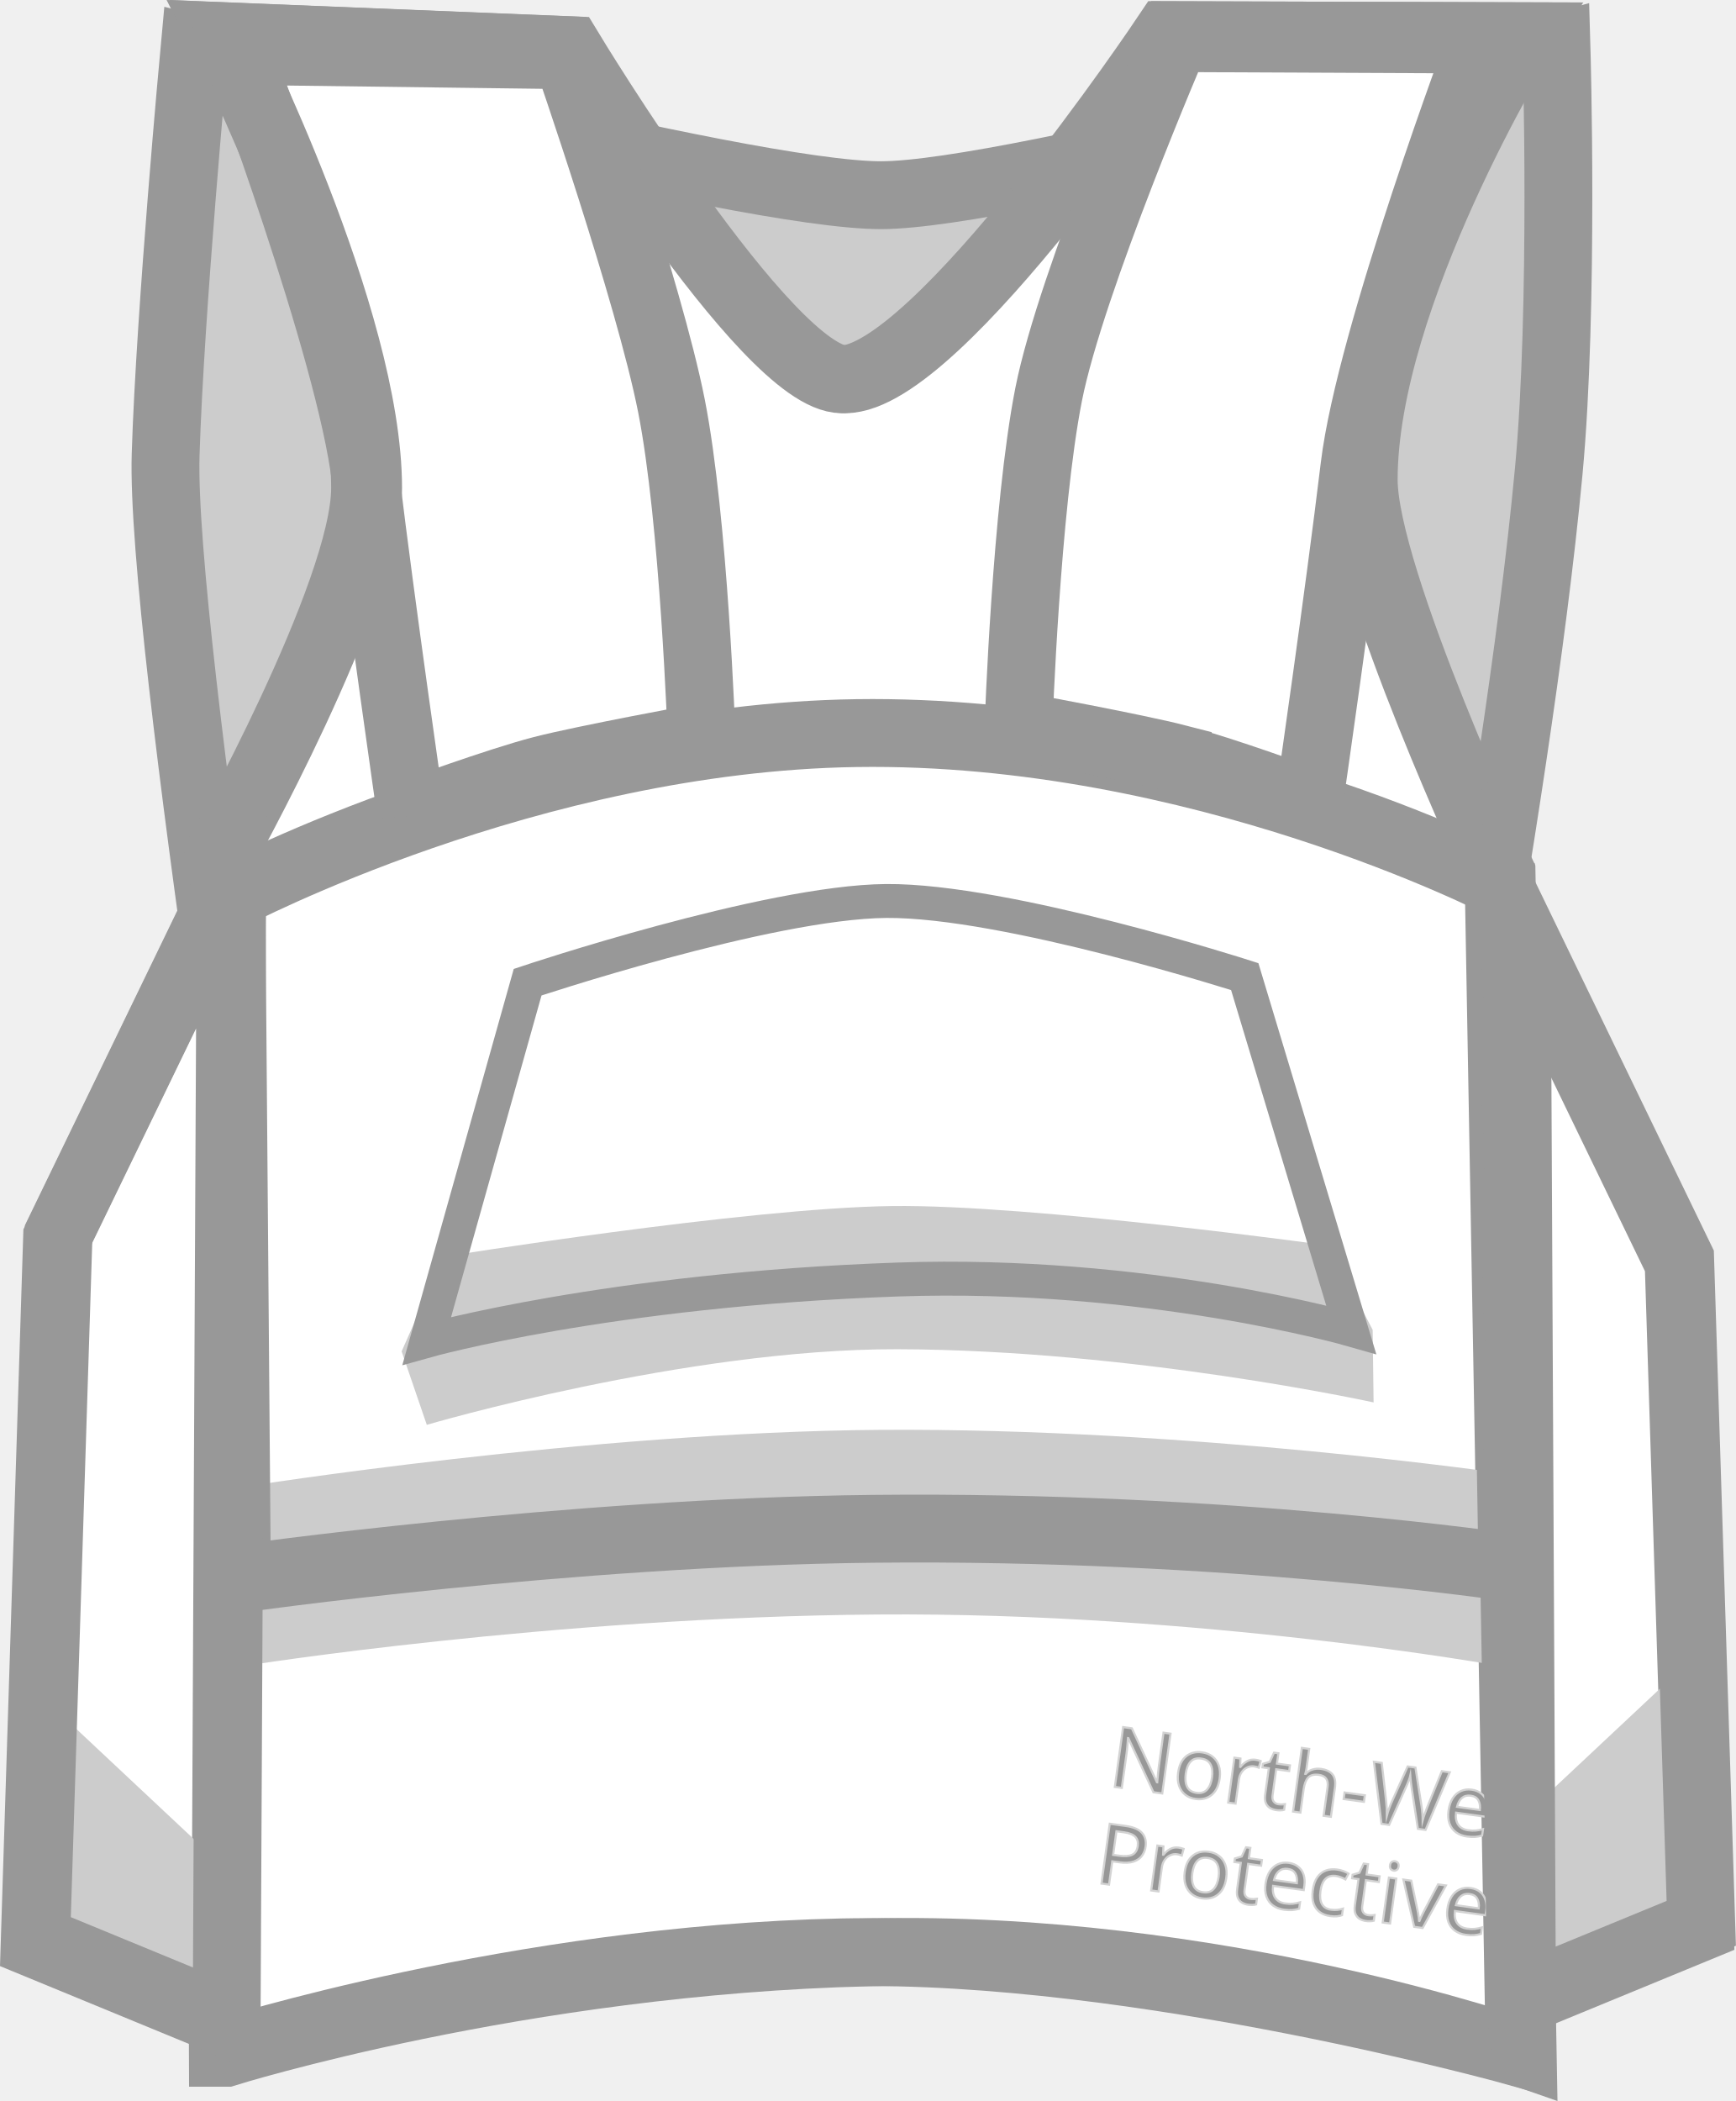
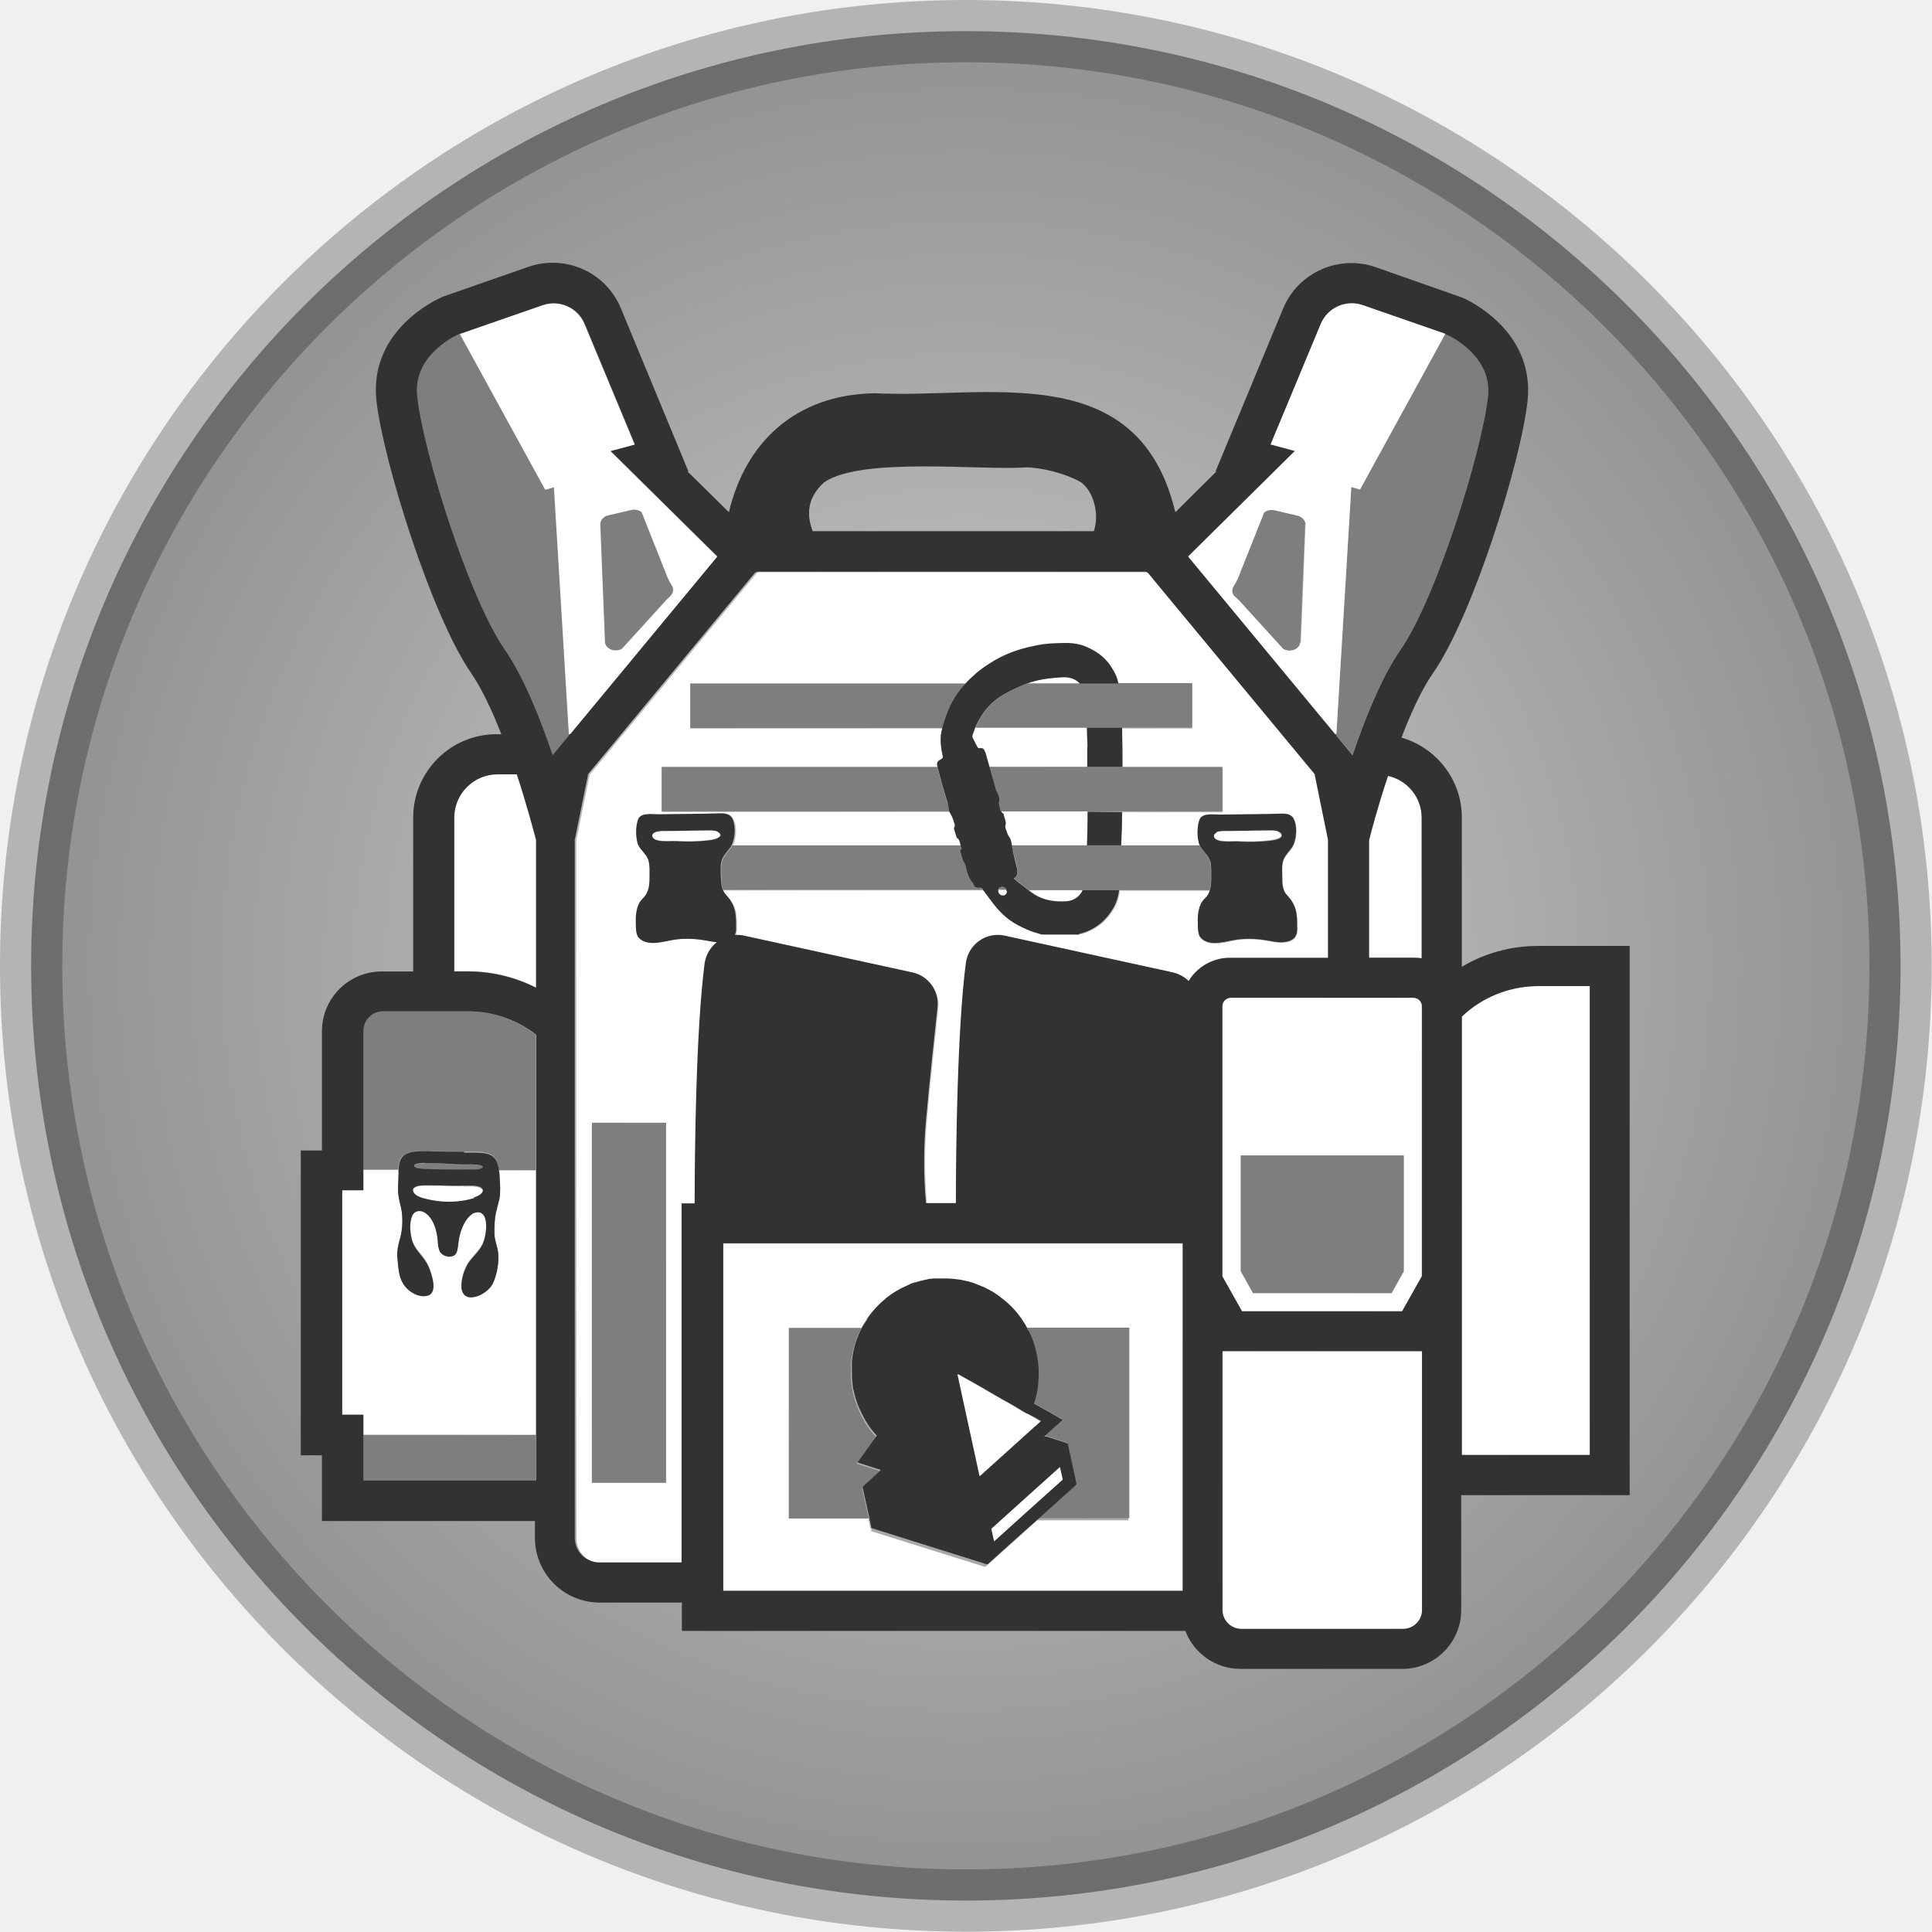
- <svg xmlns="http://www.w3.org/2000/svg" version="1.1" width="51.18" height="61.936" viewBox="0,0,51.18,61.936">
-   <g transform="translate(-214.2934,-149.2247)">
-     <g data-paper-data="{&quot;isPaintingLayer&quot;:true}" fill-rule="nonzero" stroke-linecap="butt" stroke-linejoin="miter" stroke-miterlimit="10" stroke-dasharray="" stroke-dashoffset="0" style="mix-blend-getMode: normal">
-       <path d="M223.209,193.929c-0.417,-2.713 -4.197,-26.011 -4.032,-31.308c0.131,-4.212 0.848,-11.926 0.848,-11.926c0,0 16.136,4.284 20.244,4.284c3.943,0 19.916,-4.363 19.916,-4.363c0,0 0.225,7.653 -0.229,12.501c-0.963,10.269 -4.199,26.025 -4.682,30.182c-0.483,4.157 -31.3,5.604 -32.064,0.631z" fill="#cccccc" stroke="#989898" stroke-width="2" />
-       <path d="M220.864,209.739l-0.142,-35.285c0,0 4.335,-7.756 4.335,-10.841c0,-5.003 -4.193,-13.32 -4.193,-13.32l10.128,0.411c0,0 5.869,9.702 8.126,9.702c2.777,0 9.563,-10.145 9.563,-10.145l10.417,0.032c0,0 -4.687,7.634 -4.687,13.073c0,2.903 4.064,11.605 4.064,11.605l0.623,34.768c0,0 -11.204,-3.145 -19.98,-2.96c-9.578,0.202 -18.253,2.96 -18.253,2.96z" fill="#ffffff" stroke="#989898" stroke-width="2" />
-       <text transform="translate(246.924,201.8686) rotate(7.87529) scale(0.06233,0.06233)" font-size="40" xml:space="preserve" fill="#989898" fill-rule="nonzero" stroke="#d3d3d3" stroke-width="1" stroke-linecap="butt" stroke-linejoin="miter" stroke-miterlimit="10" stroke-dasharray="" stroke-dashoffset="0" font-family="Sans Serif" font-weight="normal" text-anchor="start" style="mix-blend-getMode: normal">
-         <tspan x="0" dy="0">North-We</tspan>
-         <tspan x="0" dy="46.15px">Protective</tspan>
-       </text>
-       <path d="M221.5,198.334v-5.282c0,0 10.167,-1.616 18.74,-1.676c9.168,-0.064 18.508,1.304 18.508,1.304l-0.248,5.654c0,0 -8.82,-1.589 -18.337,-1.515c-9.618,0.075 -18.663,1.515 -18.663,1.515z" fill="#cccccc" stroke="none" stroke-width="0" />
-       <path d="M220.954,209.739l-0.142,-35.285c0,0 4.335,-7.756 4.335,-10.841c0,-5.003 -4.193,-13.32 -4.193,-13.32l10.128,0.411c0,0 5.869,9.702 8.126,9.702c2.777,0 9.563,-10.145 9.563,-10.145l10.417,0.032c0,0 -4.687,7.634 -4.687,13.073c0,2.903 4.064,11.605 4.064,11.605l0.623,34.768c0,0 -9.08,-3.202 -19.271,-2.96c-10.289,0.244 -18.962,2.96 -18.962,2.96z" fill="none" stroke="#989898" stroke-width="2" />
-       <path d="M221.279,195.774l-0.164,-20.152c0,0 8.807,-4.644 18.425,-4.786c10.095,-0.149 19.016,4.456 19.016,4.456l0.329,20.152c0,0 -8.385,-1.262 -18.852,-1.151c-8.972,0.094 -18.754,1.482 -18.754,1.482z" fill="none" stroke="#989898" stroke-width="2" />
-       <path d="M226.411,173.201c0,0 -0.886,-6.131 -1.337,-9.877c-0.46,-3.826 -3.754,-12.596 -3.754,-12.596l9.685,0.124c0,0 2.426,6.997 3.085,10.334c0.665,3.368 0.888,9.78 0.888,9.78c0,0 -3.438,0.631 -4.696,0.955c-1.306,0.337 -3.871,1.279 -3.871,1.279z" fill="none" stroke="#989898" stroke-width="2" />
-       <path d="M249.02,171.583c-1.258,-0.325 -4.696,-0.955 -4.696,-0.955c0,0 0.223,-6.412 0.888,-9.78c0.659,-3.336 3.746,-10.499 3.746,-10.499l9.024,0.041c0,0 -3.294,8.77 -3.754,12.596c-0.45,3.746 -1.337,9.877 -1.337,9.877c0,0 -2.565,-0.942 -3.871,-1.279z" data-paper-data="{&quot;index&quot;:null}" fill="none" stroke="#989898" stroke-width="2" />
-       <path d="M215.315,206.523l0.661,-20.812l5.12,-10.571l-0.165,33.696z" fill="#ffffff" stroke="#989898" stroke-width="2" />
-       <path d="M259.122,208.219l-0.155,-31.714l4.819,9.95l0.622,19.588z" data-paper-data="{&quot;index&quot;:null}" fill="#ffffff" stroke="#989898" stroke-width="2" />
-       <path d="M226.877,191.228l-0.742,-2.166l1.237,-2.79c0,0 8.91,-1.438 13.214,-1.494c4.111,-0.054 12.884,1.164 12.884,1.164l1.295,2.486l0.027,2.139c0,0 -7.079,-1.551 -14.042,-1.568c-6.252,-0.015 -13.873,2.229 -13.873,2.229z" fill="#cccccc" stroke="none" stroke-width="0" />
-       <path d="M226.877,188.75l2.973,-10.571c0,0 7.076,-2.366 10.572,-2.394c3.551,-0.028 10.571,2.229 10.571,2.229l3.138,10.406c0,0 -6.051,-1.732 -13.375,-1.476c-8.51,0.298 -13.879,1.806 -13.879,1.806z" fill="none" stroke="#989898" stroke-width="1" />
-       <path d="M215.645,206.442l0.165,-6.937l5.286,4.955l-0.496,4.79z" fill="#cccccc" stroke="none" stroke-width="0" />
-       <path d="M215.36,206.402l0.661,-20.812l5.12,-10.571l-0.165,33.696z" fill="none" stroke="#989898" stroke-width="2" />
-       <path d="M259.627,207.643l-0.496,-4.79l5.286,-4.955l0.165,6.937z" data-paper-data="{&quot;index&quot;:null}" fill="#cccccc" stroke="none" stroke-width="0" />
-       <path d="M259.167,208.099l-0.155,-31.714l4.819,9.95l0.622,19.588z" data-paper-data="{&quot;index&quot;:null}" fill="none" stroke="#989898" stroke-width="2" />
-     </g>
+ <svg xmlns="http://www.w3.org/2000/svg" id="Layer_2" data-name="Layer 2" viewBox="0 0 62.05 62.05">
+   <defs>
+     <style>
+       .cls-1 {
+         fill: none;
+       }
+ 
+       .cls-1, .cls-2, .cls-3, .cls-4 {
+         stroke-width: 0px;
+       }
+ 
+       .cls-5 {
+         fill: url(#radial-gradient);
+         stroke: url(#radial-gradient-2);
+         stroke-miterlimit: 10;
+         stroke-width: 2px;
+       }
+ 
+       .cls-2 {
+         fill: #323232;
+       }
+ 
+       .cls-3 {
+         fill: #fff;
+       }
+ 
+       .cls-4 {
+         fill: #7e7e7e;
+       }
+     </style>
+     <radialGradient id="radial-gradient" cx="135.74" cy="-714.38" fx="135.74" fy="-714.38" r="30.02" gradientTransform="translate(-104.72 745.4)" gradientUnits="userSpaceOnUse">
+       <stop offset="0" stop-color="#b3b2b3" stop-opacity=".5" />
+       <stop offset="1" stop-color="#333" stop-opacity=".5" />
+     </radialGradient>
+     <radialGradient id="radial-gradient-2" cx="-185.02" cy="845.15" fx="-185.02" fy="845.15" r="31.02" gradientTransform="translate(759.47 -435.76) rotate(45)" gradientUnits="userSpaceOnUse">
+       <stop offset="0" stop-color="#000" stop-opacity=".25" />
+       <stop offset="1" stop-color="#000" stop-opacity=".25" />
+     </radialGradient>
+   </defs>
+   <circle class="cls-5" cx="31.02" cy="31.02" r="30.02" />
+   <g>
+     <path class="cls-1" d="M35.13,17.07c.19-.55-.01-1.28-.41-1.57-.52-.3-1.32-.48-1.78-.48-1.36.11-5.26-.35-6.47.48-.55.5-.57,1.04-.37,1.57h9.03Z" />
+     <path class="cls-3" d="M43.97,26.98v3.77h1.42c.09,0,.18,0,.27.02v-4.52c0-.66-.46-1.21-1.08-1.35-.32.98-.54,1.82-.61,2.07Z" />
+     <path class="cls-3" d="M15.02,31.19c.79,0,1.53.19,2.19.52v-4.74c-.06-.25-.29-1.11-.62-2.11h-.62c-.76,0-1.39.62-1.39,1.39v4.94h.43Z" />
+     <path class="cls-4" d="M47.79,12.73c-.2,1.78-1.66,6.47-2.81,8.13-.61.88-1.14,2.21-1.54,3.39l-.52-.63v-.04s.48-7.93.48-7.93l.28.08,2.74-5,.07.03c.17.08,1.44.72,1.3,1.98Z" />
+     <path class="cls-4" d="M18.27,23.62l-.52.63c-.4-1.18-.93-2.51-1.54-3.39-1.15-1.66-2.62-6.35-2.81-8.13-.14-1.27,1.13-1.9,1.3-1.98l.08-.03,2.74,5,.28-.08.48,7.93v.04Z" />
+     <rect class="cls-4" x="11.66" y="46.09" width="5.54" height="1.46" />
+     <path class="cls-4" d="M12.95,37.12c.18-.17.53-.16.78-.16h0c.38.02.77.03,1.17.02.78,0,1.04,0,1.12.6h1.18v-4.35c-.61-.47-1.37-.75-2.19-.75h-2.73c-.35,0-.63.28-.63.63v4.47h1.13c.01-.18.04-.35.15-.47Z" />
+     <path class="cls-4" d="M13.59,37.55c.45,0,.89.01,1.34.02.17,0,.45.04.57-.06.06-.14-.53-.1-.62-.1-.16,0-.32,0-.47-.02h0c-.24-.02-.51-.02-.76-.02-.07,0-.39,0-.36.11.04.06.18.07.29.08Z" />
+     <path class="cls-3" d="M17.21,37.59h-1.18c0,.07.02.15.02.23.01.22.03.45-.01.66-.02.12-.06.24-.09.36-.06.25-.08.52-.07.77.01.22.09.39.12.59.03.32-.03.7-.17.99-.16.36-.95.73-1.01.14-.01-.27.07-.56.22-.79.13-.2.32-.35.43-.55.17-.27.3-1.28-.27-1.05-.3.17-.45.64-.48.98-.02.13-.02.31-.13.37-.17.1-.44.02-.49-.19-.02-.08-.03-.17-.04-.26-.02-.3-.13-.69-.36-.88-.16-.14-.39-.12-.47.08-.08.24-.06.55.01.79.09.29.32.45.47.72.05.09.09.18.12.28.07.22.19.6-.05.74-.32.12-.7-.11-.85-.4-.12-.22-.14-.48-.16-.73-.03-.25.02-.49.09-.73.06-.26.07-.57.04-.84-.03-.18-.09-.36-.11-.55-.02-.21,0-.43.01-.64,0-.04,0-.08,0-.11h-1.13v.65h-.68v7.21h.68v.65h5.54v-8.5Z" />
+     <path class="cls-3" d="M14.9,38.09c-.17,0-.35,0-.52,0h0c-.21-.01-.43-.01-.65-.01-.14,0-.29,0-.39.05-.14.07-.07.2.04.27.06.04.14.07.21.09.53.15,1.11.16,1.63,0,.11-.04.3-.11.29-.24-.05-.18-.45-.14-.61-.14Z" />
+     <path class="cls-4" d="M21.52,19.15s-.1.09-.15.14l-1.4,1.54c-.22.13-.53.01-.55-.21l-.15-3.77c-.01-.14.09-.27.26-.31l.73-.17c.12-.03.25,0,.34.07l.83,2.09c.04.1.1.19.15.28.06.1.04.23-.05.32Z" />
+     <path class="cls-4" d="M41.91,16.86l-.15,3.77c-.02.23-.33.34-.55.21l-1.4-1.54c-.05-.05-.1-.1-.15-.14-.1-.09-.11-.23-.04-.33.05-.08.1-.17.14-.26l.84-2.11c.09-.07.22-.1.34-.07l.73.17c.16.04.27.17.26.31Z" />
+     <path class="cls-3" d="M34.65,21.92c-.14-.13-.31-.18-.5-.17-.16,0-.31.02-.47.04-.24.03-.47.07-.69.16h1.68s-.02-.02-.03-.03Z" />
+     <path class="cls-3" d="M21.93,50.18v-11.53h.42c0-1.59.03-5.56.32-7.71.04-.28.18-.52.39-.68-.13,0-.26-.04-.39-.06-.36-.06-.73-.08-1.09,0-.33.07-.8.2-1.05-.11-.08-.12-.07-.3-.07-.44h0c-.02-.27.02-.59.22-.78.2-.19.22-.44.22-.71,0-.16.01-.33-.03-.49-.05-.18-.2-.3-.3-.45-.14-.2-.14-.7-.02-.92.12-.21.53-.11.75-.13.63,0,1.27,0,1.9-.03.12,0,.25.02.33.12.15.2.14.64.01.9h7.32c-.02-.09-.03-.18-.11-.24,0,0-.01-.02-.02-.03-.03-.09-.05-.17-.08-.26,0-.01,0-.03,0-.04.04-.06.02-.12,0-.17-.02-.06-.04-.13-.07-.19-.02-.05-.06-.1-.08-.15h-9.24v-1.43h8.85c-.04-.15,0-.18.15-.27.01,0,.02-.04.02-.06-.06-.3-.11-.6-.02-.9,0,0,0-.01,0-.02h-8.09v-1.43h8.84c.1-.11.21-.22.33-.32.14-.13.31-.24.47-.34.42-.27.88-.44,1.37-.54.38-.08.76-.1,1.14-.1.19,0,.37.04.54.11.3.12.57.3.77.57.11.15.22.31.26.5.01.04.02.08.03.12h2.37v1.43h-2.25c0,.06,0,.12,0,.18.01.36.01.72.01,1.08h3.22v1.43h-3.23c0,.2,0,.38-.01.56,0,.17-.01.35-.02.52h2.53c-.1-.23-.09-.66.01-.86.12-.21.53-.11.75-.13.63,0,1.27,0,1.9-.03.12,0,.25.02.33.12.16.22.14.73-.03.97-.09.13-.21.24-.27.39-.06.16-.05.35-.04.53,0,.2,0,.42.13.58.33.35.36.59.35,1.07.01.32-.15.45-.47.47-.18.01-.34-.03-.51-.06-.36-.06-.73-.08-1.09,0-.33.07-.8.2-1.05-.11-.08-.12-.07-.3-.07-.44h0c-.02-.27.02-.59.22-.78.09-.08.14-.18.17-.28h-2.9c-.02.2-.08.39-.18.57-.24.41-.58.69-1.04.82-.03,0-.06.02-.09.03h-1.18c-.16-.05-.32-.09-.47-.16-.19-.09-.38-.18-.55-.3-.15-.11-.29-.24-.41-.38-.16-.19-.3-.39-.45-.59h-8.36s.04.09.08.14c.33.35.36.59.35,1.07,0,.1-.01.19-.04.25.1,0,.2,0,.3.02l5.4,1.18c.52.11.87.6.81,1.13-.1.93-.26,2.4-.37,3.63-.08.88-.07,1.77,0,2.65h.95c0-1.59.03-5.56.32-7.71.08-.6.66-1,1.25-.88l5.4,1.18c.2.04.38.15.52.29.27-.46.77-.77,1.34-.77h3.15v-3.79l-.43-2.11-5.36-6.47-.07-.03h-12.47l-.07.03-5.36,6.47-.43,2.11v22.42c0,.44.36.79.79.79h2.64ZM19.01,36.06h2.38v11.56h-2.38v-11.56Z" />
+     <path class="cls-3" d="M34.91,27.15c.01-.29.02-.59.02-.88v-.21h-2.78s.04.05.07.07c0,0,.01,0,.01.01.02.13.11.24.06.38,0,.02,0,.05,0,.07.04.1.05.2.13.3.05.07.06.17.08.26h2.39Z" />
+     <path class="cls-3" d="M33.25,28.73c.3.18.64.23.99.21.24-.01.45-.15.54-.36h-1.74c.07.05.14.1.21.15Z" />
+     <path class="cls-3" d="M32.06,28.62c0,.07.06.14.14.15.08,0,.14-.06.14-.14,0-.01,0-.03,0-.04h-.27s0,.03,0,.04Z" />
+     <path class="cls-3" d="M23.05,26.71c-.07-.04-.17-.05-.26-.05-.51,0-1.02.01-1.53.02-.08,0-.16.01-.23.04-.16.07-.09.21.04.25.22.07.5.02.72.04h0c.26.02.6.01.87-.02.13-.02.4-.04.45-.14.03-.06,0-.11-.08-.15Z" />
+     <path class="cls-3" d="M39.1,26.97c.22.07.5.02.72.04h0c.26.02.6.01.87-.02.13-.02.4-.04.45-.14.03-.06,0-.11-.08-.15-.07-.04-.17-.05-.26-.05-.51,0-1.02.01-1.53.02-.08,0-.16.01-.23.04-.16.07-.09.21.04.25Z" />
+     <path class="cls-3" d="M34.92,24.63c0-.21,0-.42,0-.63,0-.21,0-.42-.02-.63h-3.58c-.03.08-.06.16-.09.25,0,.02,0,.04,0,.06.05.1.11.21.16.31.02.04.04.05.08.04.08-.01.12,0,.15.08.02.04.04.09.05.13.04.13.07.26.11.39h3.14Z" />
+     <path class="cls-3" d="M46.95,32.65v14.08h4.11v-15.06h-1.65c-.95,0-1.82.37-2.46.98Z" />
+     <path class="cls-2" d="M49.41,30.38c-.9,0-1.74.24-2.46.67v-4.79c0-1.22-.82-2.25-1.94-2.57.3-.78.65-1.55,1.02-2.08,1.27-1.83,2.82-6.78,3.03-8.73.25-2.29-1.99-3.28-2.09-3.32l-2.79-.98c-1.18-.41-2.49.17-2.97,1.33l-2.17,5.23h.03s-1.32,1.31-1.32,1.31c-.03-.11-.06-.22-.09-.33-1.32-4.6-6.04-3.31-9.56-3.49-2.59.04-4.17,1.62-4.69,3.82l-1.33-1.31h.03s-2.17-5.24-2.17-5.24c-.48-1.16-1.78-1.74-2.97-1.33l-2.75.96-.04.02c-.1.04-2.34,1.03-2.09,3.32.22,1.95,1.77,6.9,3.03,8.73.35.51.69,1.23.98,1.98h-.15c-1.48,0-2.68,1.2-2.68,2.68v4.94h-1.01c-1.06,0-1.92.86-1.92,1.92v3.83h-.68v9.79h.68v2.11h6.84v.54c0,1.15.93,2.08,2.08,2.08h2.64v.91h16.17c.27.71.96,1.22,1.77,1.22h5.2c1.04,0,1.89-.85,1.89-1.89v-3.69h5.41v-17.64h-2.95ZM41.59,14.49l-.78-.21,1.61-3.87c.22-.53.81-.79,1.35-.6l2.65.92.07.03c.17.08,1.44.72,1.3,1.98-.2,1.78-1.66,6.47-2.81,8.13-.61.88-1.14,2.21-1.54,3.39l-.52-.63v-.04s-.03,0-.03,0l-4.72-5.7,3.43-3.39ZM26.47,15.49c1.2-.83,5.11-.37,6.47-.48.47,0,1.26.18,1.78.48.4.29.6,1.02.41,1.57h-9.03c-.2-.53-.18-1.07.37-1.57ZM17.21,47.55h-5.54v-2.11h-.68v-7.21h.68v-5.12c0-.35.28-.63.63-.63h2.73c.82,0,1.58.28,2.19.75v14.31ZM17.21,31.72c-.66-.33-1.4-.52-2.19-.52h-.43v-4.94c0-.76.62-1.39,1.39-1.39h.62c.33,1,.55,1.86.62,2.11v4.74ZM18.27,23.62l-.52.63c-.4-1.18-.93-2.51-1.54-3.39-1.15-1.66-2.62-6.35-2.81-8.13-.14-1.27,1.13-1.9,1.3-1.98l.08-.03,2.65-.92c.54-.19,1.13.08,1.35.6l1.61,3.87-.78.21,3.43,3.39-4.72,5.7h-.04v.04ZM23.12,26.86c-.06.1-.32.13-.45.14-.28.03-.61.03-.87.02h0c-.22-.02-.5.03-.72-.04-.13-.04-.2-.18-.04-.25.07-.03.15-.04.23-.04.51,0,1.02-.02,1.53-.02.08,0,.19,0,.26.05.07.04.1.09.07.15ZM37.98,51.08h-14.75v-11.15h14.75v11.15ZM38.19,31.52c-.14-.14-.31-.24-.52-.29l-5.4-1.18c-.59-.13-1.17.27-1.25.88-.28,2.14-.32,6.12-.32,7.71h-.96c-.08-.88-.08-1.77,0-2.65.11-1.24.27-2.7.37-3.63.06-.53-.29-1.02-.81-1.13l-5.4-1.18c-.1-.02-.2-.03-.3-.02.03-.07.05-.15.04-.25,0-.48-.02-.72-.35-1.07-.03-.04-.06-.09-.08-.14-.05-.14-.05-.29-.06-.44,0-.18-.02-.37.04-.53.06-.15.18-.26.27-.39.01-.02.03-.04.04-.07.13-.26.13-.7-.01-.9-.08-.1-.21-.12-.33-.12-.63.02-1.27.02-1.9.03-.22.02-.62-.08-.75.13-.11.22-.11.72.02.92.1.15.25.27.3.45.04.16.03.32.03.49,0,.27-.01.52-.22.72-.2.19-.23.51-.22.78h0c0,.15,0,.33.07.45.25.31.72.17,1.05.11.36-.07.73-.06,1.09,0,.13.02.25.05.39.06-.2.16-.35.4-.39.68-.28,2.14-.32,6.12-.32,7.71h-.42v11.53h-2.64c-.44,0-.79-.35-.79-.79v-22.42l.43-2.11,5.36-6.47.07-.03h12.47l.07.03,5.36,6.47.43,2.11v3.79h-3.15c-.57,0-1.07.31-1.34.77ZM45.66,51.71c0,.33-.27.6-.6.6h-5.2c-.33,0-.6-.27-.6-.6v-8.31h6.39v8.31ZM45.66,40.99l-.63,1.12h-5.13l-.63-1.12v-8.67c0-.15.12-.27.27-.27h5.86c.15,0,.27.12.27.27v8.67ZM45.66,30.78c-.09-.01-.18-.02-.27-.02h-1.42v-3.77c.06-.25.28-1.09.61-2.07.62.14,1.08.69,1.08,1.35v4.52ZM51.06,46.73h-4.11v-14.08c.64-.61,1.51-.98,2.46-.98h1.65v15.06Z" />
+     <path class="cls-3" d="M43.77,9.8c-.54-.19-1.13.08-1.35.6l-1.61,3.87.78.21-3.43,3.39,4.72,5.7h.04l.48-7.93.28.08,2.74-5-2.65-.92ZM41.76,20.63c-.02.23-.33.34-.55.21l-1.4-1.54c-.05-.05-.1-.1-.15-.14-.1-.09-.11-.23-.04-.33.05-.08.1-.17.14-.26l.84-2.11c.09-.07.22-.1.34-.07l.73.17c.16.04.27.17.26.31l-.15,3.77Z" />
+     <path class="cls-3" d="M19.6,14.49l.78-.21-1.61-3.87c-.22-.53-.81-.79-1.35-.6l-2.65.92,2.74,5,.28-.08.48,7.93h.04l4.72-5.7-3.43-3.39ZM21.38,19.3l-1.4,1.54c-.22.13-.53.01-.55-.21l-.15-3.77c-.01-.14.09-.27.26-.31l.73-.17c.12-.03.25,0,.34.07l.83,2.09c.04.1.1.19.15.28.06.1.04.23-.05.32-.05.05-.1.09-.15.14Z" />
+     <path class="cls-3" d="M45.66,43.4h-6.39v8.31c0,.33.27.6.6.6h5.2c.33,0,.6-.27.6-.6v-8.31Z" />
+     <path class="cls-3" d="M45.03,42.11l.63-1.12v-8.67c0-.15-.12-.27-.27-.27h-5.86c-.15,0-.27.12-.27.27v8.67l.63,1.12h5.13ZM39.85,40.83v-3.72h5.24v3.72l-.39.7h-4.45l-.39-.7Z" />
+     <polygon class="cls-4" points="44.69 41.53 45.08 40.83 45.08 37.11 39.85 37.11 39.85 40.83 40.24 41.53 44.69 41.53" />
+     <path class="cls-4" d="M34.68,21.95h-1.68s-.05.02-.08.03c-.22.09-.44.19-.65.31-.22.12-.41.28-.57.47-.07.08-.12.17-.18.25-.08.12-.14.24-.19.36h6.96v-1.43h-3.6Z" />
+     <path class="cls-4" d="M31.01,21.95h-8.84v1.43h8.09c.08-.27.17-.54.3-.8.12-.23.28-.44.45-.63Z" />
+     <path class="cls-4" d="M33.62,24.63h-1.84c.07.23.13.47.2.7,0,.01,0,.02.01.04.06.13.15.26.09.42,0,0,0,.01,0,.02.03.08.02.18.07.25h7.11v-1.43h-5.65Z" />
+     <path class="cls-4" d="M30.43,25.8c-.02-.08-.05-.15-.07-.23-.08-.3-.17-.59-.25-.89,0-.02,0-.03-.01-.05h-8.85v1.43h9.24s-.01-.02-.01-.04c-.02-.07-.02-.15-.04-.23Z" />
+     <path class="cls-4" d="M34.35,27.15h-1.84s0,.04.01.07c0,.04,0,.08.02.12.04.18.1.36.13.54.02.12.05.25-.1.33.02.01.03.03.04.04.08.06.16.12.24.19.06.05.13.1.19.15h5.81c.04-.13.04-.28.04-.43,0-.16.01-.33-.03-.49-.05-.18-.2-.3-.3-.45-.01-.02-.02-.04-.04-.07h-4.19Z" />
+     <path class="cls-4" d="M32.2,28.48c-.06,0-.11.04-.13.09h.27c-.02-.06-.07-.09-.13-.09Z" />
+     <path class="cls-4" d="M31.57,28.57s-.06-.07-.11-.06c-.09.02-.16,0-.19-.1-.01-.03-.03-.06-.05-.08-.11-.13-.15-.28-.19-.44-.02-.06-.02-.14-.06-.18-.06-.08-.07-.18-.1-.27-.02-.06-.05-.12,0-.18,0,0,0-.02,0-.03-.01-.03-.02-.05-.03-.08h-7.32s-.02.05-.04.07c-.09.13-.21.24-.27.39-.06.16-.05.35-.04.53,0,.15,0,.3.05.44h8.36s0,0,0-.01Z" />
+     <rect class="cls-4" x="19.01" y="36.06" width="2.38" height="11.56" />
+     <path class="cls-3" d="M37.98,41.33v-1.39h-14.75v11.15h14.75v-9.76ZM28,49.12s-.04-.02-.05-.05c-.02-.1-.04-.2-.06-.3h-2.56v-6.12h2.33s.04-.07.06-.1c.01-.02.03-.04.04-.06.02-.03.04-.06.06-.09,0,0,0,0,0-.01,0,0,0,0,0-.01.05-.07.09-.14.15-.2.05-.06.1-.12.16-.18,0,0,0,0,.01-.01.04-.04.08-.08.12-.12.02-.02.05-.04.07-.06.02-.01.03-.03.05-.04l.04-.04s.05-.04.08-.06c.06-.04.11-.08.17-.12.04-.03.08-.05.12-.07.06-.04.12-.07.19-.1.02-.01.04-.02.06-.03.04-.02.09-.04.13-.06,0,0,0,0,0,0,.03-.01.07-.03.1-.04.02,0,.04-.01.06-.02,0,0,.01,0,.02,0,.03-.01.06-.02.1-.03,0,0,0,0,0,0,.02,0,.05-.01.07-.02.02,0,.03,0,.05-.01.06-.01.11-.03.17-.04.02,0,.03,0,.05-.01.03,0,.06,0,.08-.01.03,0,.07,0,.1-.01,0,0,.01,0,.02,0,.02,0,.04,0,.06,0,.04,0,.07,0,.11,0h0s.09,0,.14,0c.02,0,.05,0,.07,0,.09,0,.18,0,.27.02.03,0,.06,0,.09.01.07,0,.14.02.21.04.07.02.14.03.21.05.03,0,.06.02.09.03.1.03.2.07.3.12.03.02.07.03.1.05.05.03.1.05.15.08.03.02.06.03.09.05.03.02.06.04.09.06.02.01.04.03.06.04.02.01.04.03.06.05.32.23.58.51.78.85.01.02.02.03.03.05.02.04.04.07.06.11h3.28v6.12h-2.93c-.54.49-1.08.98-1.63,1.46-.01.01-.02.02-.04.03-.02,0-.04,0-.05-.01-1.21-.38-2.42-.76-3.63-1.14Z" />
+     <path class="cls-2" d="M34.92,24c0,.21,0,.42,0,.63h1.13c0-.36,0-.72-.01-1.08,0-.06,0-.12,0-.18h-1.13c0,.21.01.42.02.63Z" />
+     <path class="cls-2" d="M34.93,26.27c0,.29-.01.59-.02.88h1.1c0-.17.01-.35.02-.52,0-.18.01-.37.01-.55h0s-1.11-.01-1.11-.01v.21Z" />
+     <path class="cls-2" d="M30.87,27.26c-.05.06-.02.12,0,.18.03.09.04.19.1.27.04.05.04.12.06.18.04.16.08.31.19.44.02.02.04.05.05.08.03.1.1.11.19.1.06-.01.08.02.11.06,0,0,0,0,0,.01.15.2.29.4.45.59.12.14.26.27.41.38.17.12.36.22.55.3.15.07.31.11.47.16h1.18s.06-.03.09-.03c.46-.13.8-.41,1.04-.82.1-.18.16-.37.18-.57h-1.17c-.09.21-.3.35-.54.36-.35.02-.69-.03-.99-.21-.07-.04-.14-.1-.21-.15-.06-.05-.13-.1-.19-.15-.08-.06-.16-.12-.24-.19-.01-.01-.03-.02-.04-.04.15-.08.12-.21.1-.33-.04-.18-.09-.36-.13-.54,0-.04,0-.08-.02-.12,0-.02,0-.04-.01-.07-.02-.1-.03-.2-.08-.26-.07-.09-.09-.2-.13-.3,0-.02-.01-.05,0-.07.04-.14-.04-.25-.06-.38,0,0,0-.01-.01-.01-.03-.02-.05-.04-.07-.07-.05-.08-.04-.17-.07-.25,0,0,0-.01,0-.02.06-.16-.03-.29-.09-.42,0-.01-.01-.02-.01-.04-.07-.23-.13-.47-.2-.7-.04-.13-.07-.26-.11-.39-.01-.05-.03-.09-.05-.13-.03-.07-.07-.09-.15-.08-.04,0-.06,0-.08-.04-.05-.1-.11-.21-.16-.31,0-.02,0-.04,0-.06.03-.08.06-.17.09-.25.05-.13.12-.25.19-.36.06-.09.11-.17.18-.25.16-.19.35-.35.57-.47.21-.12.43-.22.65-.31.03-.01.05-.02.08-.03.22-.08.46-.13.69-.16.16-.02.31-.03.47-.04.19,0,.36.04.5.17.01,0,.02.02.03.03h1.24s-.02-.08-.03-.12c-.05-.18-.15-.34-.26-.5-.2-.27-.46-.44-.77-.57-.17-.07-.35-.1-.54-.11-.38,0-.77.01-1.14.1-.49.1-.95.27-1.37.54-.16.1-.32.21-.47.34-.11.1-.23.21-.33.32-.18.19-.33.4-.45.63-.13.25-.22.52-.3.8,0,0,0,.01,0,.02-.09.31-.04.6.02.9,0,.02,0,.05-.02.06-.16.09-.19.12-.15.27,0,.01,0,.03.01.05.08.3.16.59.25.89.02.08.05.15.07.23.02.07.02.15.04.23,0,.01,0,.02.01.04.02.05.06.1.08.15.03.06.05.12.07.19.02.06.05.11,0,.17,0,.01,0,.03,0,.04.03.09.05.17.08.26,0,.01,0,.03.02.03.08.06.09.15.11.24,0,.03.01.06.03.08,0,0,0,.02,0,.03ZM32.34,28.62c0,.08-.06.15-.14.14-.07,0-.14-.07-.14-.15,0-.01,0-.03,0-.04.02-.05.07-.09.13-.09.07,0,.12.04.13.09,0,.01,0,.03,0,.04Z" />
+     <path class="cls-2" d="M38.87,27.66c.04.16.03.32.03.49,0,.15,0,.3-.04.43-.03.1-.08.2-.17.28-.2.19-.23.51-.22.78h0c0,.15,0,.33.07.45.25.31.72.17,1.05.11.36-.07.73-.06,1.09,0,.17.03.33.07.51.06.32-.02.49-.15.47-.47,0-.48-.02-.72-.35-1.07-.13-.16-.13-.38-.13-.58,0-.18-.02-.37.04-.53.06-.15.18-.26.27-.39.16-.24.19-.75.03-.97-.08-.1-.21-.12-.33-.12-.63.02-1.27.02-1.9.03-.22.02-.62-.08-.75.13-.1.2-.11.63-.01.86.01.02.02.05.04.07.1.15.25.27.3.45ZM39.06,26.73c.07-.03.15-.04.23-.04.51,0,1.02-.02,1.53-.02.08,0,.19,0,.26.05.07.04.1.09.08.15-.06.1-.32.13-.45.14-.28.03-.61.03-.87.02h0c-.22-.02-.5.03-.72-.04-.13-.04-.2-.18-.04-.25Z" />
+     <path class="cls-2" d="M14.9,36.99c-.4,0-.78,0-1.17-.02h0c-.25,0-.6-.01-.78.16-.12.11-.14.29-.15.47,0,.04,0,.08,0,.11,0,.21-.03.43-.01.64.02.19.08.37.11.55.04.27.03.57-.04.84-.07.24-.13.47-.09.73.02.25.04.52.16.73.15.28.54.52.85.4.24-.13.12-.52.05-.74-.03-.1-.07-.19-.12-.28-.15-.27-.38-.43-.47-.72-.07-.25-.1-.55-.01-.79.08-.21.31-.22.47-.08.24.19.34.58.36.88,0,.09.01.17.04.26.05.2.32.29.49.19.11-.07.11-.25.13-.37.03-.34.18-.8.48-.98.57-.23.44.78.27,1.05-.11.2-.3.36-.43.55-.14.23-.23.52-.22.79.06.59.85.22,1.01-.14.14-.29.2-.67.17-.99-.03-.2-.11-.38-.12-.59,0-.26,0-.52.07-.77.03-.12.06-.24.09-.36.04-.21.02-.44.01-.66,0-.09-.01-.16-.02-.23-.08-.61-.34-.61-1.12-.6ZM13.65,37.36c.25,0,.52,0,.76.02h0c.15.01.31.02.47.02.09,0,.68-.03.62.1-.12.1-.4.05-.57.06-.45,0-.89,0-1.34-.02-.11,0-.25-.02-.29-.08-.03-.11.28-.11.36-.11ZM15.22,38.48c-.53.16-1.1.15-1.63,0-.07-.02-.15-.05-.21-.09-.11-.07-.18-.2-.04-.27.11-.06.26-.05.39-.05.22,0,.44,0,.65.01h0c.17,0,.34.01.52,0,.16,0,.56-.04.61.14,0,.13-.18.2-.29.24Z" />
+     <path class="cls-4" d="M27.68,47.79s0,0,0,0c0,0,.02-.02.02-.02,0,0,.01-.01.02-.02.16-.15.33-.3.49-.45,0,0,.02-.01.02-.02,0,0,0,0,0,0,0,0,.02-.02.03-.03-.25-.08-.5-.16-.75-.24.21-.29.41-.57.62-.86,0,0,0,0,0,0h0c-.14-.15-.26-.31-.36-.48,0,0,0-.01-.01-.02-.02-.03-.03-.06-.05-.09-.04-.07-.07-.13-.1-.2-.1-.22-.18-.45-.23-.69,0-.03-.01-.06-.02-.08,0-.01,0-.03,0-.04,0-.02,0-.05-.01-.07-.02-.15-.03-.3-.02-.45,0-.02,0-.05,0-.07,0,0,0,0,0,0,0-.04,0-.07,0-.11,0-.02,0-.05,0-.07.04-.4.15-.78.34-1.13h-2.33v6.12h2.56c-.07-.32-.14-.63-.21-.95,0-.01,0-.03,0-.04Z" />
+     <path class="cls-4" d="M33.24,43.27s0,.03.01.04c.09.34.12.68.09,1.03,0,.04,0,.09-.01.13-.02.19-.07.39-.13.59h0s0,0,0,0c.31.17.61.35.92.52-.2.18-.39.35-.59.53.01,0,.03,0,.04.01h0s.02,0,.03,0c.21.07.42.13.63.2.02,0,.03.01.05.02,0,0,0,0,0,0,0,0,.01.02.01.03.09.41.18.83.27,1.24,0,.03,0,.05-.02.07-.4.36-.8.72-1.2,1.08h2.93v-6.12h-3.28c.09.17.17.35.23.54,0,.03.01.05.02.08Z" />
+     <polygon class="cls-4" points="33.54 46.12 33.53 46.12 33.53 46.12 33.54 46.12" />
+     <path class="cls-2" d="M31.68,50.27s.03-.02.04-.03c.54-.49,1.08-.98,1.63-1.46.4-.36.8-.72,1.2-1.08.02-.02.03-.04.02-.07-.09-.41-.18-.83-.27-1.24,0-.01,0-.02-.01-.03,0,0,0,0,0,0-.02,0-.04-.01-.05-.02-.21-.07-.42-.13-.63-.2-.01,0-.02,0-.03,0h0s-.02,0-.04-.01c.2-.18.39-.35.59-.53-.31-.18-.61-.35-.92-.52,0,0,0,0,0,0h0c.06-.19.11-.39.13-.59,0-.04.01-.08.01-.13.03-.35,0-.69-.09-1.03,0-.01,0-.03-.01-.04,0-.03-.01-.05-.02-.08-.06-.19-.13-.37-.23-.54-.02-.04-.04-.07-.06-.11,0-.02-.02-.03-.03-.05-.2-.33-.46-.62-.78-.85-.02-.02-.04-.03-.06-.05-.02-.01-.04-.03-.06-.04-.03-.02-.06-.04-.09-.06-.03-.02-.06-.04-.09-.05-.05-.03-.1-.06-.15-.08-.03-.02-.07-.03-.1-.05-.1-.04-.2-.08-.3-.12-.03-.01-.06-.02-.09-.03-.07-.02-.14-.04-.21-.05-.07-.02-.14-.03-.21-.04-.03,0-.06,0-.09-.01-.09-.01-.18-.02-.27-.02-.02,0-.05,0-.07,0-.05,0-.09,0-.14,0h0s-.07,0-.11,0c-.02,0-.04,0-.06,0,0,0-.01,0-.02,0-.03,0-.07,0-.1.01-.03,0-.06,0-.08.01-.02,0-.03,0-.05.01-.06.01-.11.02-.17.04-.02,0-.03,0-.05.01-.02,0-.05.01-.07.02,0,0,0,0,0,0-.03,0-.06.02-.1.03,0,0-.01,0-.02,0-.02,0-.04.01-.06.02-.03.01-.07.02-.1.04,0,0,0,0,0,0-.04.02-.09.04-.13.06-.02.01-.04.02-.06.03-.06.03-.13.06-.19.1-.04.02-.08.05-.12.07-.06.04-.12.08-.17.12-.03.02-.05.04-.08.06l-.04.04s-.03.03-.05.04c-.02.02-.05.04-.07.06-.04.04-.08.08-.12.12,0,0,0,.01-.01.01-.05.06-.11.12-.16.18-.05.07-.1.13-.15.2,0,0,0,0,0,.01,0,0,0,0,0,.01-.02.03-.04.06-.06.09-.01.02-.03.04-.04.06-.02.03-.04.07-.06.1-.19.35-.31.73-.34,1.13,0,.02,0,.05,0,.07,0,.04,0,.07,0,.11,0,0,0,0,0,0,0,.02,0,.05,0,.07,0,.15,0,.3.02.45,0,.03,0,.05.01.07,0,.01,0,.02,0,.04,0,.03.01.06.02.08.05.24.12.47.23.69.03.07.07.14.1.2.02.03.03.06.05.09,0,0,0,.01.01.02.1.17.22.33.36.48h0s0,0,0,0c-.21.28-.41.57-.62.86.25.08.5.16.75.24-.01,0-.02.02-.03.03,0,0,0,0,0,0,0,0-.02.01-.02.02-.16.15-.33.3-.49.45,0,0-.01.01-.02.02,0,0-.01.01-.02.02,0,0,0,0,0,0,0,.01,0,.02,0,.04.07.32.14.63.21.95.02.1.04.2.06.3,0,.03.02.04.05.05,1.21.38,2.42.76,3.63,1.14.01,0,.03,0,.05.01ZM33.53,46.12h0,0s0,0,0,0ZM30.76,44.13s.02,0,.03.01l.05.03c.2.11.4.23.61.34l.24.14c.08.05.16.09.24.14.09.05.18.1.26.15.11.06.23.13.34.19.08.05.17.1.25.15.06.03.11.07.17.1.02.01.05.02.07.03l.24.13c.06.03.11.06.17.1-.06.05-.11.1-.17.15h-.01s-.03.03-.04.05c-.57.52-1.16,1.05-1.73,1.56l-.71-3.27ZM34.04,47.12c.03.13.06.27.09.4-.42.38-.84.76-1.27,1.14-.31.28-.62.56-.93.84l-.09-.4c.73-.66,1.47-1.33,2.2-1.98Z" />
+     <path class="cls-3" d="M31.93,49.5c.31-.28.62-.56.93-.84.42-.38.84-.76,1.27-1.14-.03-.13-.06-.27-.09-.4-.72.65-1.46,1.32-2.2,1.98l.09.4Z" />
+     <path class="cls-3" d="M33.2,45.84s.03-.02.04-.03h.01c.06-.06.11-.11.17-.16-.06-.03-.11-.06-.17-.1l-.24-.13s-.04-.02-.07-.03c-.06-.03-.12-.07-.17-.1-.08-.05-.17-.1-.25-.15-.11-.07-.23-.13-.34-.19-.09-.05-.18-.1-.26-.15-.08-.05-.16-.09-.24-.14l-.24-.14c-.2-.12-.4-.23-.61-.34l-.05-.03s-.02-.01-.03-.01l.71,3.27c.57-.51,1.15-1.04,1.73-1.56Z" />
  </g>
</svg>
